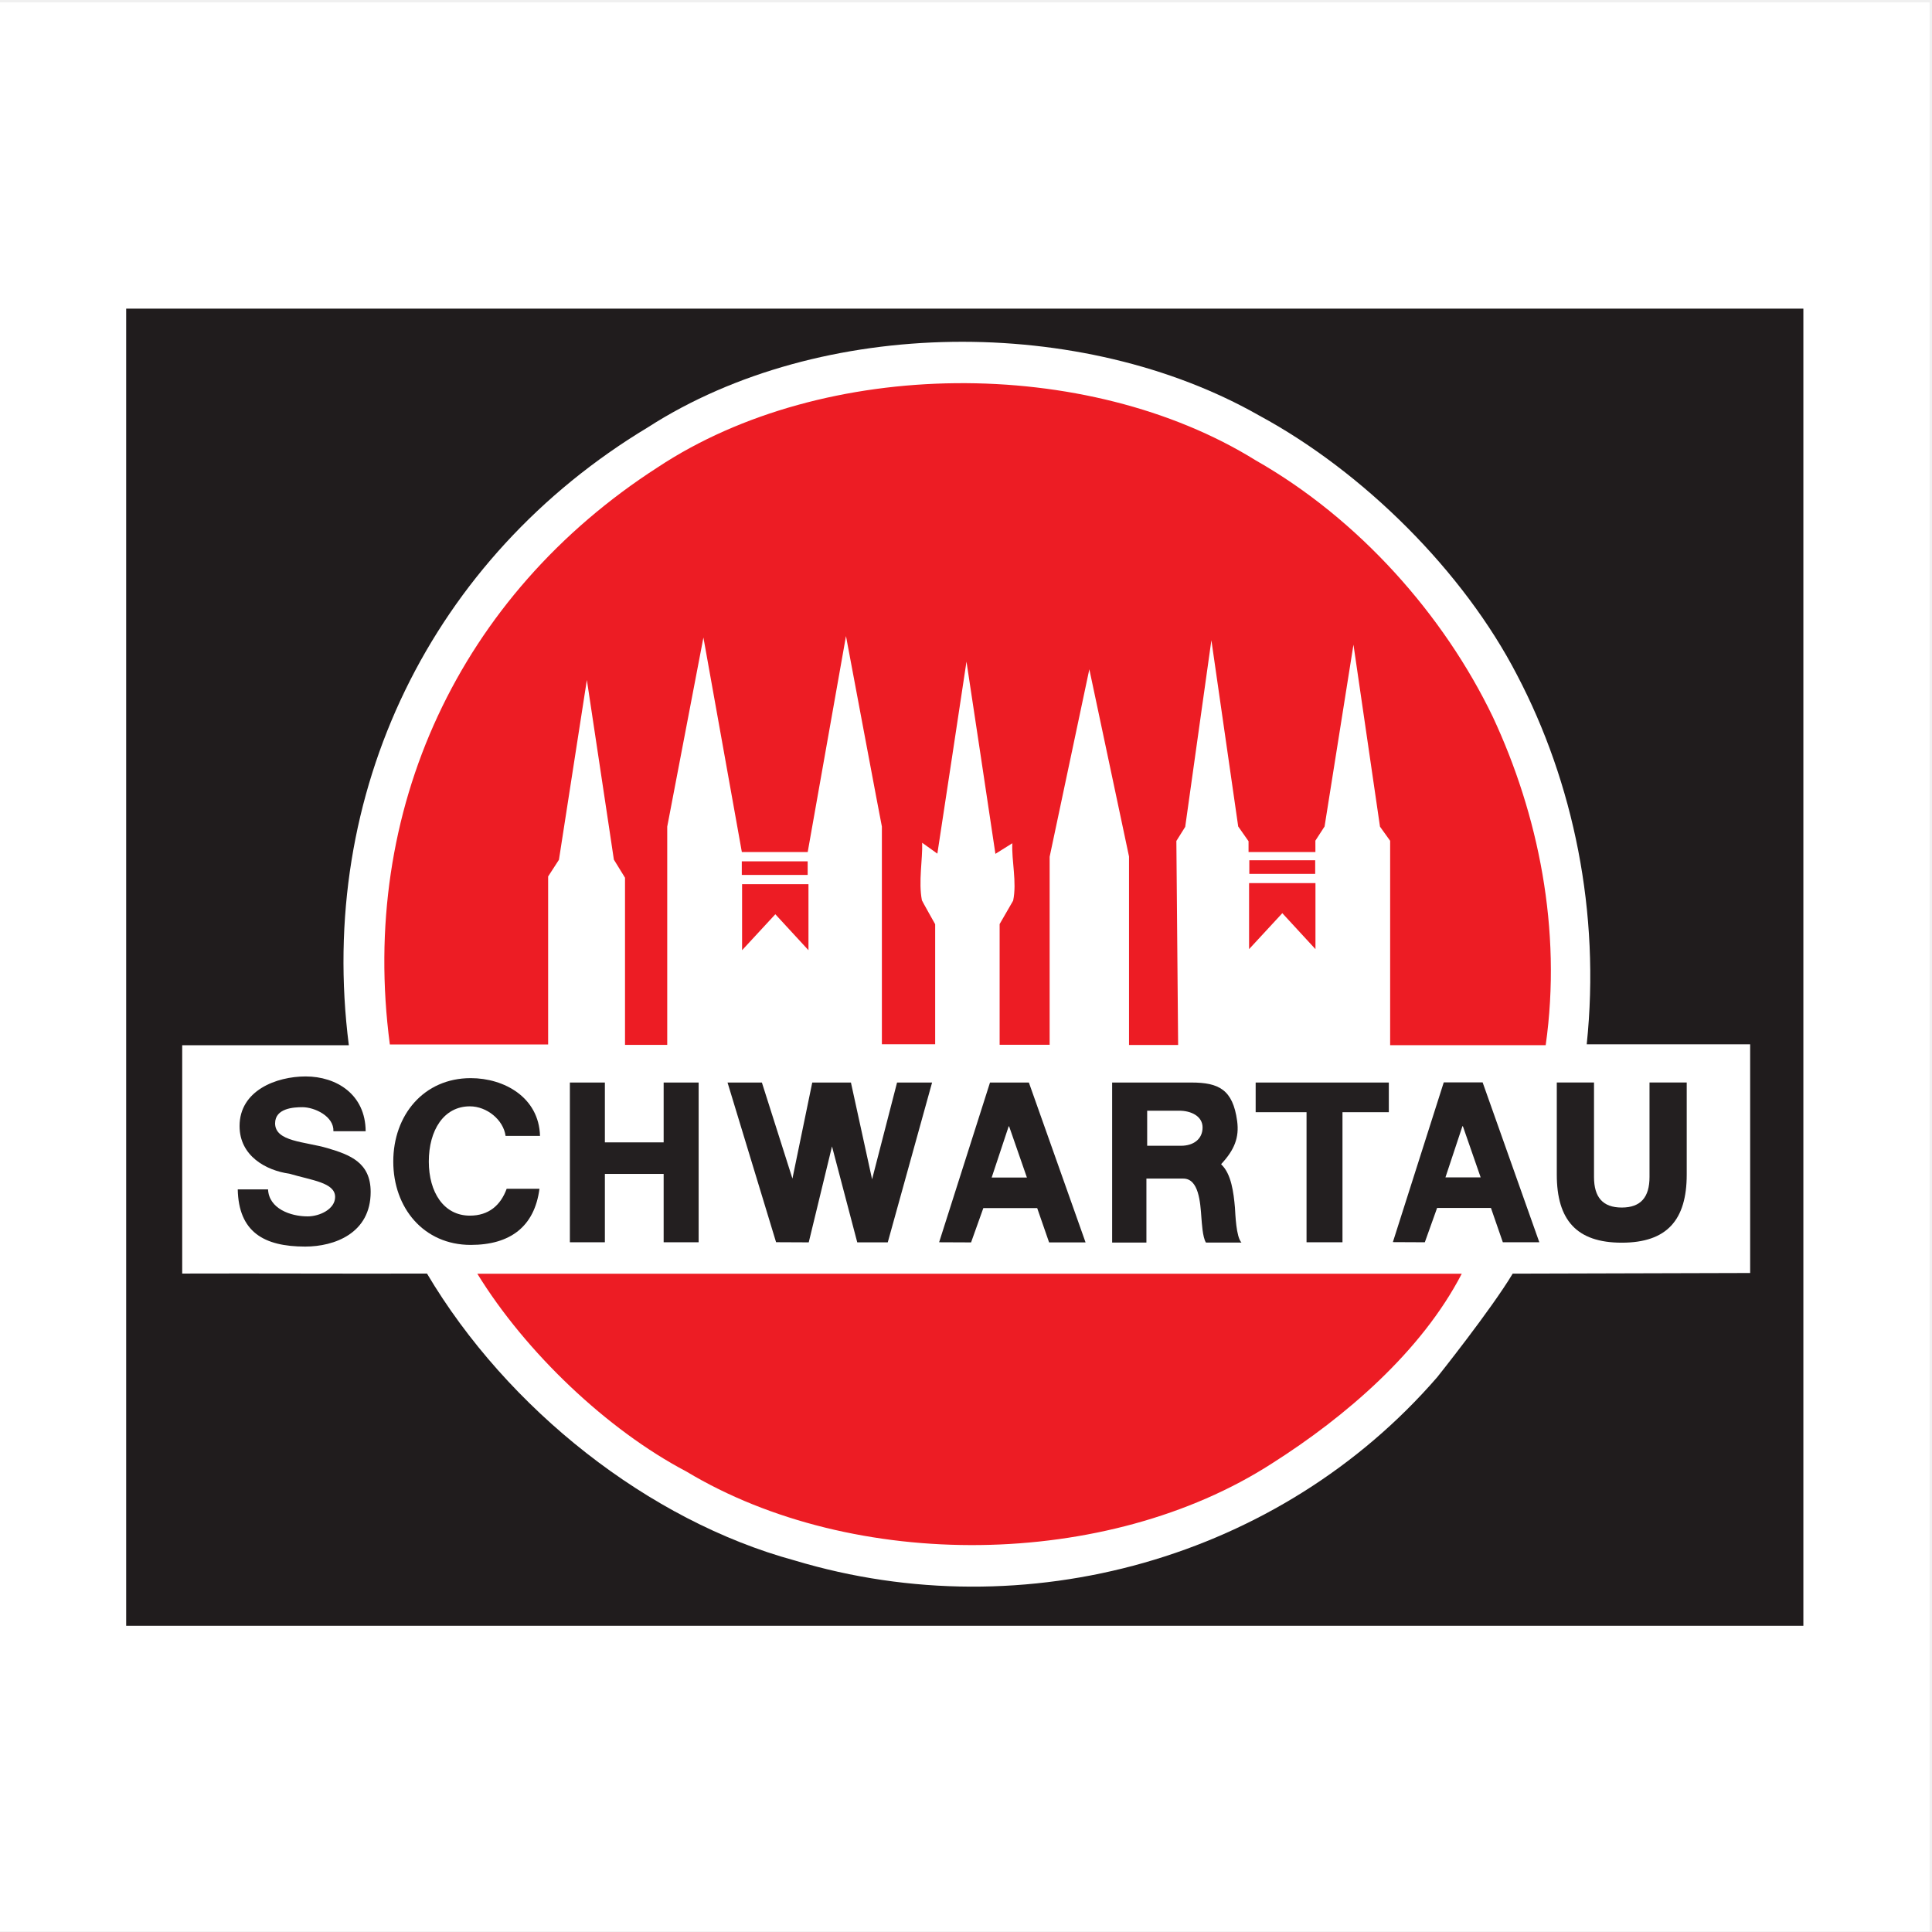
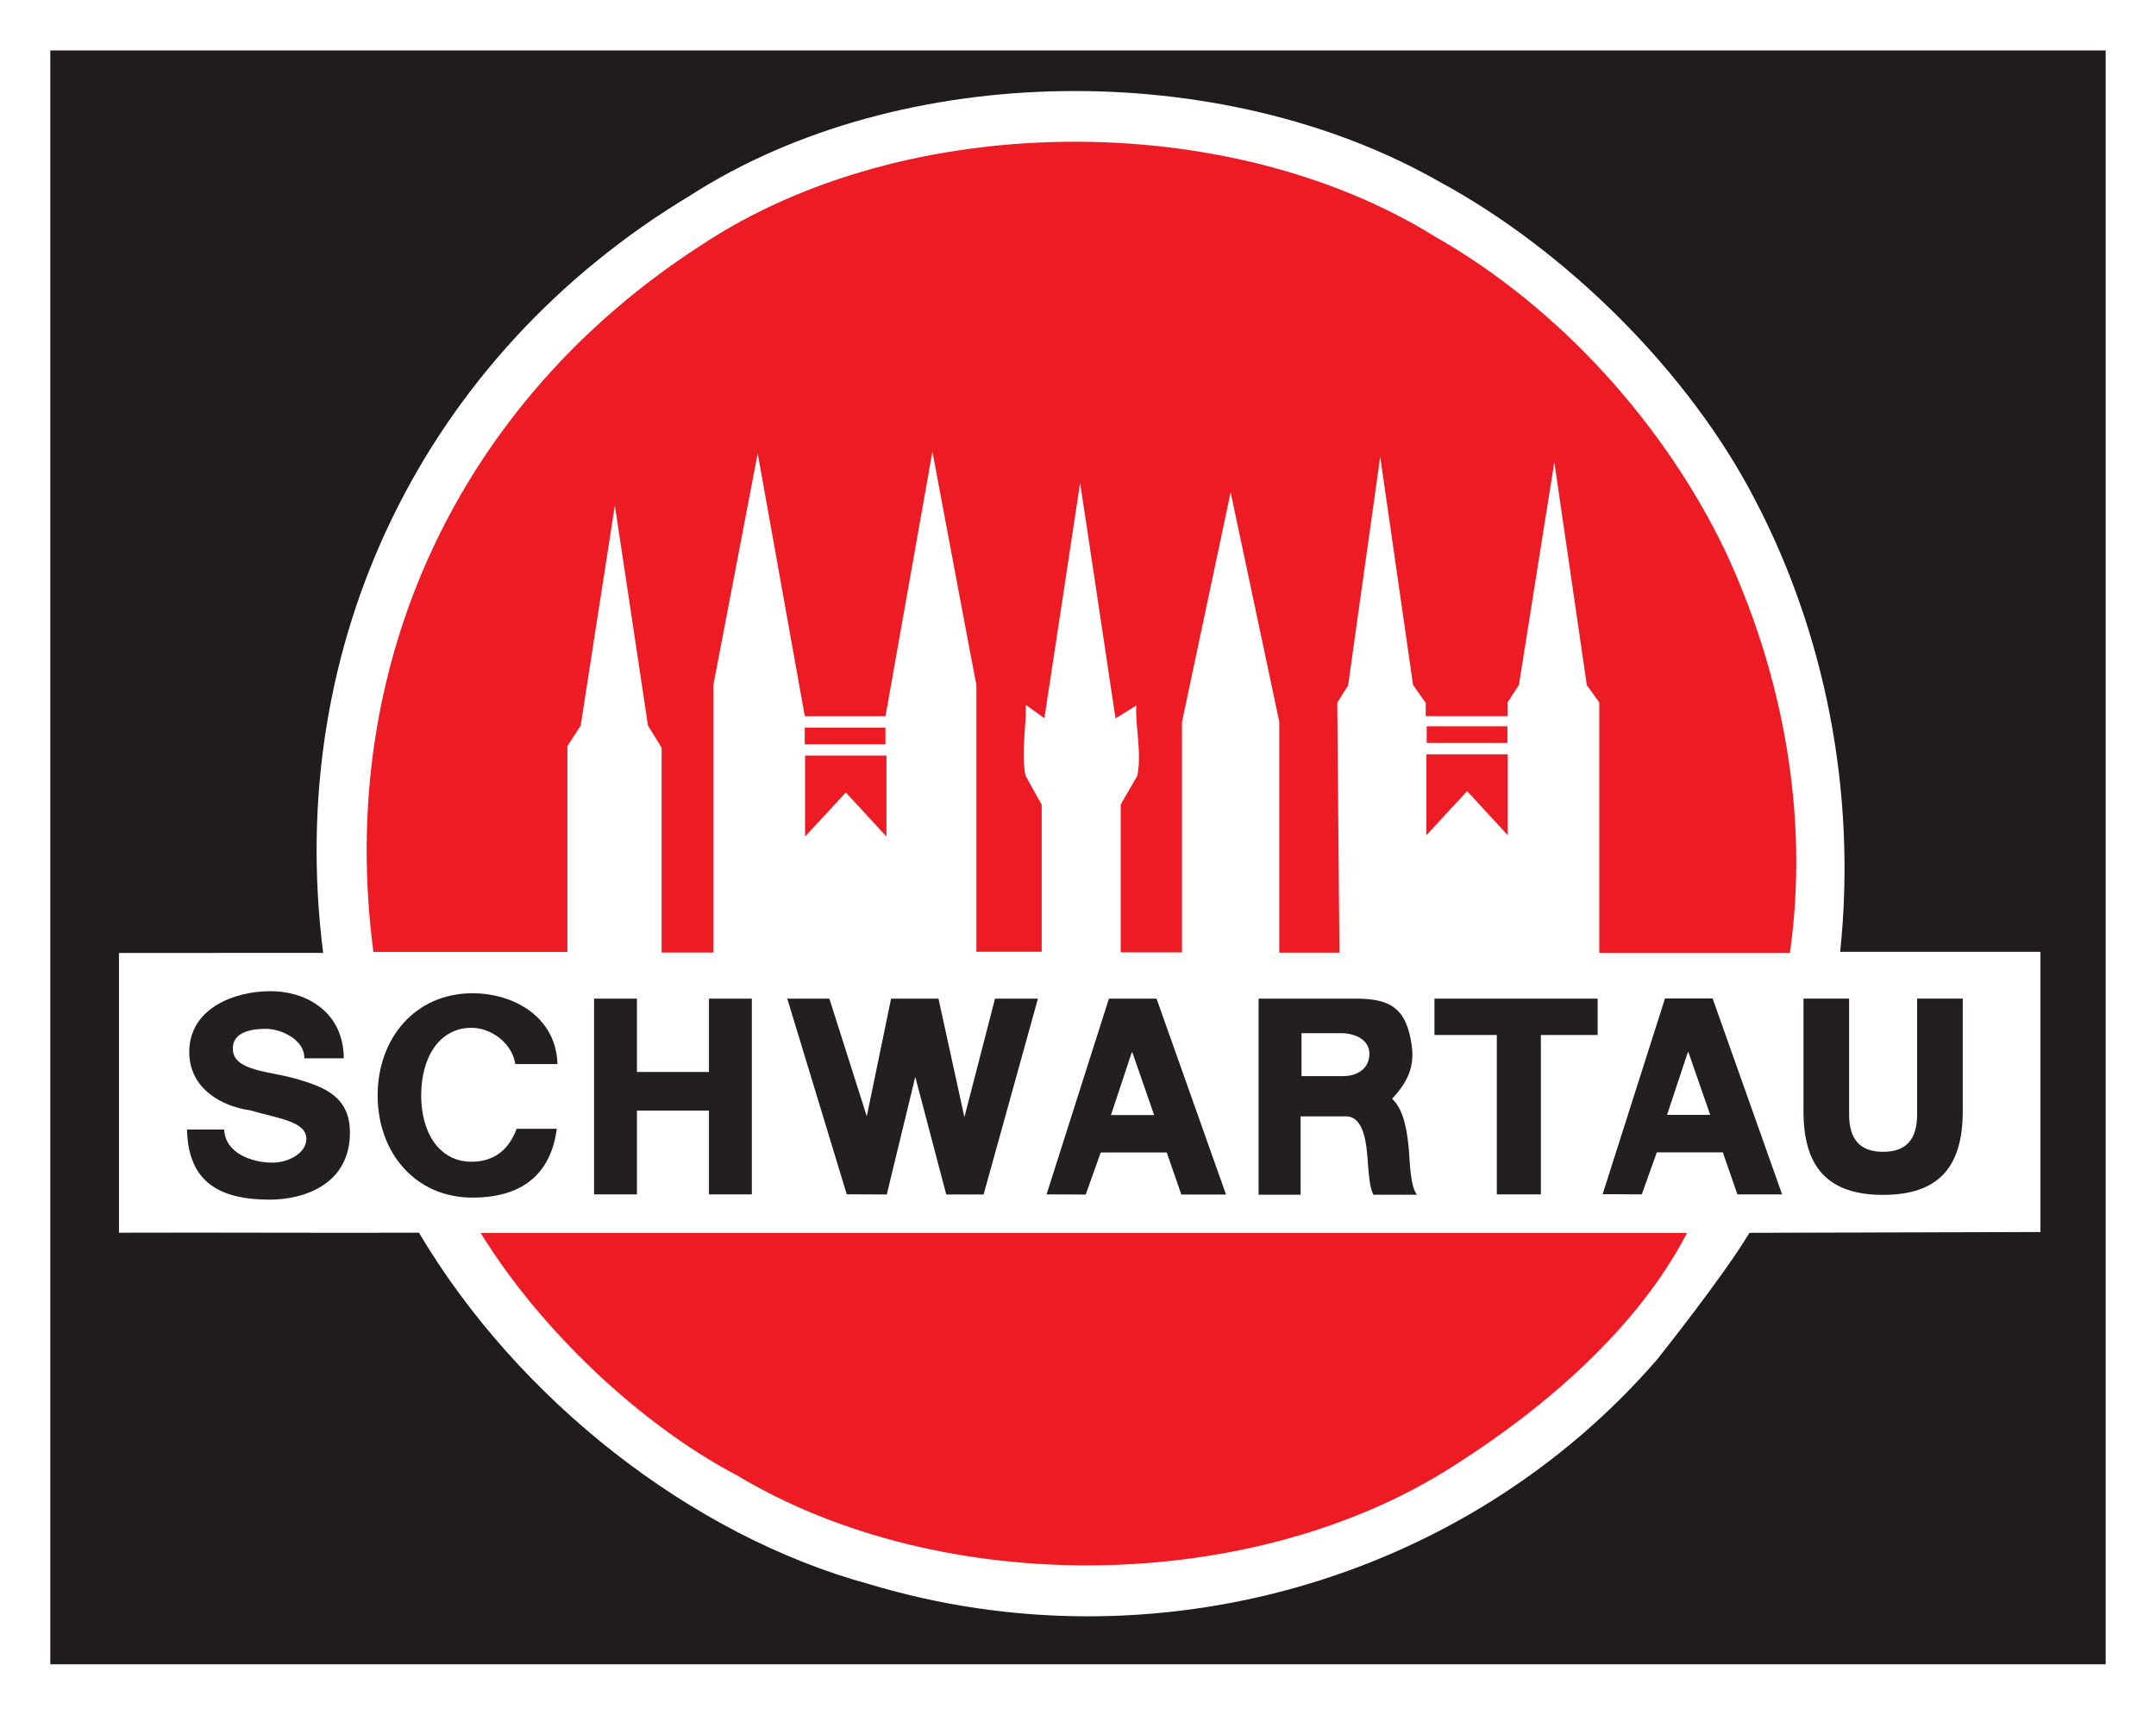
- <svg xmlns="http://www.w3.org/2000/svg" id="svg2403" width="241.25" height="241.25" xml:space="preserve">
-   <defs id="defs2406" />
+ <svg xmlns="http://www.w3.org/2000/svg" version="1.1" id="svg2403" x="0px" y="0px" width="219.685px" height="174.753px" viewBox="10.63 33.401 219.685 174.753" enable-background="new 10.63 33.401 219.685 174.753" xml:space="preserve">
+   <defs>
+ 	
+ 	
+ 		</defs>
  <g id="g2412" transform="matrix(1.25,0,0,-1.25,0,241.25)">
-     <path d="M 0,0.06 L 192.756,0.06 L 192.756,192.756 L 0,192.756 L 0,0.06 z" style="fill:#ffffff;fill-opacity:1;fill-rule:nonzero;stroke:none" id="path2414" />
-     <path d="M 8.504,26.477 L 184.252,26.477 L 184.252,166.279 L 8.504,166.279 L 8.504,26.477 z" style="fill:#ffffff;fill-opacity:1;fill-rule:nonzero;stroke:none" id="path2416" />
-     <path d="M 12.605,30.588 L 180.15,30.588 L 180.15,162.168 L 12.605,162.168 L 12.605,30.588 z" style="fill:#201c1d;fill-opacity:1;fill-rule:nonzero;stroke:none" id="path2418" />
-     <path d="M 151.555,125.556 C 157.175,114.826 159.889,101.877 158.508,88.678 L 174.834,88.678 L 174.834,65.832 L 151.112,65.767 C 148.955,62.166 143.569,55.421 143.569,55.421 C 127.899,37.343 102.499,30.159 79.371,37.119 C 64.821,41.079 50.694,52.217 42.655,65.776 C 34.519,65.75 26.336,65.803 18.201,65.776 L 18.201,88.586 L 34.847,88.587 C 31.629,113.821 43.104,137.297 64.725,150.314 C 82.015,161.436 108.118,161.566 125.818,151.473 C 136.244,145.836 146.228,135.871 151.555,125.556" style="fill:#ffffff;fill-opacity:1;fill-rule:evenodd;stroke:none" id="path2420" />
-     <path d="M 149.13,121.382 C 153.661,111.68 156.05,100.169 154.409,88.589 L 138.87,88.589 L 138.87,109.008 L 137.856,110.421 L 135.206,128.601 L 132.32,110.438 L 131.402,109.021 L 131.405,107.887 L 124.725,107.887 L 124.725,108.965 L 123.692,110.439 L 121.014,129.04 L 118.398,110.4 L 117.515,108.991 L 117.691,88.61 L 112.785,88.61 L 112.785,107.439 L 108.821,126.143 L 104.856,107.414 L 104.856,88.631 L 99.86,88.631 L 99.86,100.689 C 99.86,100.689 101.211,103.03 101.21,103.03 C 101.597,104.877 101.041,107.023 101.128,108.762 L 99.438,107.703 C 99.438,107.703 96.562,126.909 96.549,126.905 C 96.562,126.909 93.639,107.724 93.639,107.724 L 92.122,108.811 C 92.172,107.123 91.737,104.902 92.096,103.061 C 92.094,103.03 93.42,100.673 93.42,100.673 L 93.42,88.683 L 88.097,88.683 L 88.097,110.429 C 88.079,110.427 84.511,129.459 84.511,129.459 L 80.687,107.883 L 74.108,107.883 L 70.269,129.314 L 66.654,110.421 L 66.654,88.618 L 62.437,88.618 L 62.437,105.317 L 61.323,107.128 C 61.332,107.106 58.626,125.073 58.626,125.073 L 55.836,107.111 L 54.757,105.446 L 54.757,88.662 L 38.944,88.662 C 35.852,112.061 45.902,133.559 65.691,146.31 C 82.347,157.341 108.591,157.475 125.455,147.004 C 135.744,141.152 144.233,131.567 149.13,121.382" style="fill:#ed1c24;fill-opacity:1;fill-rule:evenodd;stroke:none" id="path2422" />
-     <path d="M 146.023,65.757 C 142.006,57.997 134.417,51.473 127.055,46.801 C 110.598,36.199 85.277,35.949 68.568,46 C 60.663,50.154 52.514,57.904 47.685,65.757 L 146.023,65.757" style="fill:#ed1c24;fill-opacity:1;fill-rule:evenodd;stroke:none" id="path2424" />
-     <path d="M 74.102,105.597 L 80.683,105.597 L 80.683,106.955 L 74.102,106.955 L 74.102,105.597 z" style="fill:#ed1c24;fill-opacity:1;fill-rule:nonzero;stroke:none" id="path2426" />
-     <path d="M 77.453,101.669 L 80.763,98.077 L 80.763,104.674 L 74.131,104.674 L 74.131,98.077 L 77.453,101.669" style="fill:#ed1c24;fill-opacity:1;fill-rule:evenodd;stroke:none" id="path2428" />
-     <path d="M 124.803,105.703 L 131.383,105.703 L 131.383,107.062 L 124.803,107.062 L 124.803,105.703 z" style="fill:#ed1c24;fill-opacity:1;fill-rule:nonzero;stroke:none" id="path2430" />
-     <path d="M 128.099,101.776 L 131.41,98.184 L 131.41,104.782 L 124.778,104.782 L 124.778,98.184 L 128.099,101.776" style="fill:#ed1c24;fill-opacity:1;fill-rule:evenodd;stroke:none" id="path2432" />
-     <path d="M 26.777,74.186 C 26.864,72.268 29.009,71.487 30.726,71.487 C 31.944,71.487 33.477,72.217 33.477,73.429 C 33.477,74.867 31.151,75.086 28.912,75.75 C 26.586,76.072 23.932,77.516 23.932,80.509 C 23.932,84.073 27.618,85.467 30.53,85.467 C 33.618,85.467 36.507,83.673 36.528,79.993 L 33.307,79.993 C 33.372,81.478 31.444,82.396 30.204,82.396 C 29.335,82.396 27.482,82.292 27.482,80.783 C 27.482,78.94 30.457,78.968 32.718,78.304 C 34.956,77.64 37.028,76.877 37.028,73.93 C 37.028,69.796 33.407,68.471 30.487,68.471 C 26.344,68.471 23.838,69.944 23.75,74.186 L 26.777,74.186" style="fill:#231f20;fill-opacity:1;fill-rule:evenodd;stroke:none" id="path2434" />
-     <path d="M 50.505,79.525 C 50.288,81.137 48.634,82.481 46.938,82.481 C 44.329,82.481 42.837,80.088 42.837,76.967 C 42.837,73.9 44.329,71.562 46.938,71.562 C 48.829,71.562 50.011,72.6 50.615,74.246 L 53.891,74.246 C 53.393,70.457 50.958,68.638 47.025,68.638 C 42.33,68.638 39.287,72.332 39.287,76.967 C 39.287,81.603 42.33,85.298 47.025,85.298 C 50.372,85.298 53.838,83.377 53.946,79.525 L 50.505,79.525" style="fill:#231f20;fill-opacity:1;fill-rule:evenodd;stroke:none" id="path2436" />
-     <path d="M 56.929,84.859 L 60.425,84.859 L 60.425,78.881 L 66.296,78.881 L 66.296,84.859 L 69.792,84.859 L 69.792,68.902 L 66.296,68.902 L 66.296,75.731 L 60.425,75.731 L 60.425,68.902 L 56.929,68.902 L 56.929,84.859" style="fill:#231f20;fill-opacity:1;fill-rule:evenodd;stroke:none" id="path2438" />
-     <path d="M 88.684,68.893 L 85.637,68.893 L 83.114,78.479 L 80.79,68.893 L 77.527,68.908 L 72.678,84.859 L 76.11,84.859 L 79.161,75.264 L 81.141,84.859 L 85.005,84.859 L 87.118,75.194 L 89.613,84.859 L 93.112,84.859 L 88.684,68.893" style="fill:#231f20;fill-opacity:1;fill-rule:evenodd;stroke:none" id="path2440" />
-     <path d="M 98.898,84.859 L 102.781,84.859 L 108.444,68.888 L 104.801,68.888 L 103.611,72.317 L 98.232,72.317 L 97.007,68.888 L 93.815,68.902 L 98.898,84.859 z M 99.064,75.367 L 102.585,75.367 L 100.807,80.483 L 100.763,80.483 L 99.064,75.367" style="fill:#231f20;fill-opacity:1;fill-rule:evenodd;stroke:none" id="path2442" />
-     <path d="M 111.099,84.859 L 119.013,84.859 C 121.75,84.859 123.157,84.162 123.586,81.02 C 123.811,79.36 123.309,78.126 122.001,76.72 L 122.001,76.676 C 123.007,75.739 123.236,73.849 123.366,72.371 C 123.411,71.72 123.476,69.437 124.02,68.872 L 120.472,68.872 C 120.125,69.393 120.058,70.915 120.016,71.351 C 119.907,72.914 119.747,75.263 118.208,75.263 L 114.523,75.263 L 114.523,68.872 L 111.099,68.872 L 111.099,84.859 z M 114.599,78.543 L 117.991,78.543 C 119.207,78.543 120.133,79.197 120.133,80.37 C 120.133,81.522 118.946,82.044 117.817,82.044 L 114.599,82.044 L 114.599,78.543" style="fill:#231f20;fill-opacity:1;fill-rule:evenodd;stroke:none" id="path2444" />
-     <path d="M 138.739,81.895 L 134.109,81.895 L 134.109,68.902 L 130.519,68.902 L 130.519,81.895 L 125.436,81.895 L 125.436,84.859 L 138.739,84.859 L 138.739,81.895" style="fill:#231f20;fill-opacity:1;fill-rule:evenodd;stroke:none" id="path2446" />
-     <path d="M 144.226,84.874 L 148.109,84.874 L 153.773,68.902 L 150.128,68.902 L 148.94,72.33 L 143.561,72.33 L 142.335,68.902 L 139.143,68.917 L 144.226,84.874 z M 144.394,75.381 L 147.914,75.381 L 146.136,80.496 L 146.091,80.496 L 144.394,75.381" style="fill:#231f20;fill-opacity:1;fill-rule:evenodd;stroke:none" id="path2448" />
-     <path d="M 168.498,75.665 C 168.498,71.12 166.514,68.86 162.008,68.86 C 157.5,68.86 155.518,71.12 155.518,75.665 L 155.518,84.862 L 159.236,84.862 L 159.236,75.422 C 159.236,73.402 160.11,72.371 162.008,72.371 C 163.906,72.371 164.78,73.402 164.78,75.422 L 164.78,84.862 L 168.498,84.862 L 168.498,75.665" style="fill:#231f20;fill-opacity:1;fill-rule:evenodd;stroke:none" id="path2450" />
+     <path id="path2416" fill="#FFFFFF" d="M8.504,26.477h175.748v139.802H8.504V26.477z" />
+     <path id="path2418" fill="#201C1D" d="M12.605,30.588H180.15v131.58H12.605V30.588z" />
+     <path id="path2420" fill="#FFFFFF" d="M151.555,125.556c5.62-10.73,8.334-23.679,6.953-36.878h16.327V65.832l-23.722-0.065   c-2.158-3.602-7.544-10.346-7.544-10.346c-15.67-18.078-41.07-25.262-64.198-18.302c-14.55,3.96-28.677,15.098-36.716,28.657   c-8.136-0.026-16.319,0.027-24.454,0v22.81l16.646,0.002c-3.218,25.234,8.257,48.709,29.878,61.727   c17.29,11.122,43.393,11.252,61.093,1.159C136.244,145.836,146.228,135.871,151.555,125.556" />
+     <path id="path2422" fill="#ED1C24" d="M149.13,121.382c4.531-9.702,6.92-21.213,5.28-32.793H138.87v20.419l-1.014,1.413   l-2.65,18.18l-2.886-18.163l-0.919-1.417l0.003-1.134h-6.68v1.078l-1.033,1.474l-2.678,18.601l-2.616-18.64l-0.884-1.409   l0.176-20.381h-4.905v18.829l-3.964,18.704l-3.965-18.729V88.631H99.86v12.058c0,0,1.351,2.341,1.35,2.341   c0.387,1.847-0.17,3.993-0.082,5.732l-1.691-1.059c0,0-2.875,19.206-2.889,19.202c0.013,0.004-2.91-19.181-2.91-19.181   l-1.517,1.087c0.05-1.688-0.385-3.909-0.026-5.75c-0.002-0.031,1.324-2.388,1.324-2.388v-11.99h-5.323v21.746   c-0.018-0.002-3.586,19.03-3.586,19.03l-3.824-21.576h-6.579l-3.839,21.431l-3.615-18.893V88.618h-4.217v16.699l-1.114,1.811   c0.009-0.022-2.697,17.945-2.697,17.945l-2.79-17.962l-1.079-1.665V88.663H38.944c-3.092,23.398,6.958,44.896,26.747,57.648   c16.656,11.031,42.9,11.165,59.764,0.694C135.744,141.152,144.233,131.567,149.13,121.382" />
+     <path id="path2424" fill="#ED1C24" d="M146.023,65.757c-4.017-7.76-11.606-14.284-18.969-18.956   C110.598,36.199,85.277,35.949,68.568,46c-7.905,4.154-16.054,11.904-20.883,19.757H146.023" />
+     <path id="path2426" fill="#ED1C24" d="M74.102,105.597h6.58v1.359h-6.58V105.597z" />
+     <path id="path2428" fill="#ED1C24" d="M77.453,101.669l3.31-3.592v6.597h-6.632v-6.597L77.453,101.669" />
+     <path id="path2430" fill="#ED1C24" d="M124.803,105.703h6.58v1.359h-6.58V105.703z" />
+     <path id="path2432" fill="#ED1C24" d="M128.098,101.776l3.312-3.592v6.598h-6.632v-6.598L128.098,101.776" />
+     <path id="path2434" fill="#231F20" d="M26.777,74.186c0.087-1.918,2.232-2.698,3.949-2.698c1.218,0,2.751,0.73,2.751,1.941   c0,1.438-2.326,1.657-4.565,2.321c-2.326,0.322-4.98,1.766-4.98,4.759c0,3.564,3.686,4.958,6.598,4.958   c3.088,0,5.977-1.794,5.998-5.474h-3.221c0.065,1.485-1.863,2.403-3.103,2.403c-0.869,0-2.722-0.104-2.722-1.613   c0-1.843,2.975-1.815,5.236-2.479c2.238-0.664,4.31-1.427,4.31-4.374c0-4.134-3.621-5.459-6.541-5.459   c-4.143,0-6.649,1.473-6.737,5.715H26.777" />
+     <path id="path2436" fill="#231F20" d="M50.505,79.525c-0.217,1.612-1.871,2.956-3.567,2.956c-2.609,0-4.101-2.394-4.101-5.514   c0-3.067,1.492-5.405,4.101-5.405c1.891,0,3.073,1.038,3.677,2.684h3.276c-0.498-3.789-2.933-5.609-6.866-5.609   c-4.695,0-7.738,3.695-7.738,8.33c0,4.636,3.043,8.331,7.738,8.331c3.347,0,6.813-1.922,6.921-5.773H50.505" />
+     <path id="path2438" fill="#231F20" d="M56.929,84.859h3.496v-5.978h5.871v5.978h3.496V68.902h-3.496v6.83h-5.871v-6.83h-3.496   V84.859" />
+     <path id="path2440" fill="#231F20" d="M88.684,68.893h-3.047l-2.523,9.586l-2.324-9.586l-3.263,0.015l-4.849,15.952h3.432   l3.051-9.595l1.98,9.595h3.864l2.113-9.666l2.495,9.666h3.499L88.684,68.893" />
+     <path id="path2442" fill="#231F20" d="M98.898,84.859h3.883l5.663-15.972h-3.642l-1.191,3.43h-5.379l-1.225-3.43l-3.192,0.014   L98.898,84.859z M99.064,75.367h3.521l-1.778,5.116h-0.045L99.064,75.367" />
+     <path id="path2444" fill="#231F20" d="M111.098,84.859h7.914c2.737,0,4.145-0.697,4.573-3.839c0.225-1.66-0.277-2.895-1.584-4.3   v-0.045c1.005-0.937,1.234-2.827,1.364-4.305c0.045-0.651,0.111-2.934,0.655-3.499h-3.548c-0.347,0.521-0.414,2.043-0.456,2.479   c-0.109,1.563-0.269,3.912-1.808,3.912h-3.684v-6.391h-3.425V84.859z M114.598,78.543h3.392c1.216,0,2.142,0.654,2.142,1.827   c0,1.152-1.187,1.673-2.316,1.673h-3.219V78.543" />
+     <path id="path2446" fill="#231F20" d="M138.739,81.895h-4.63V68.902h-3.591v12.994h-5.083v2.964h13.303V81.895" />
+     <path id="path2448" fill="#231F20" d="M144.227,84.874h3.883l5.664-15.973h-3.645l-1.188,3.428h-5.379l-1.226-3.428l-3.192,0.016   L144.227,84.874z M144.394,75.381h3.52l-1.778,5.115h-0.045L144.394,75.381" />
+     <path id="path2450" fill="#231F20" d="M168.498,75.665c0-4.545-1.984-6.805-6.491-6.805c-4.508,0-6.49,2.26-6.49,6.805v9.198h3.718   v-9.441c0-2.02,0.874-3.051,2.772-3.051c1.898,0,2.772,1.03,2.772,3.051v9.441h3.719V75.665" />
  </g>
</svg>
